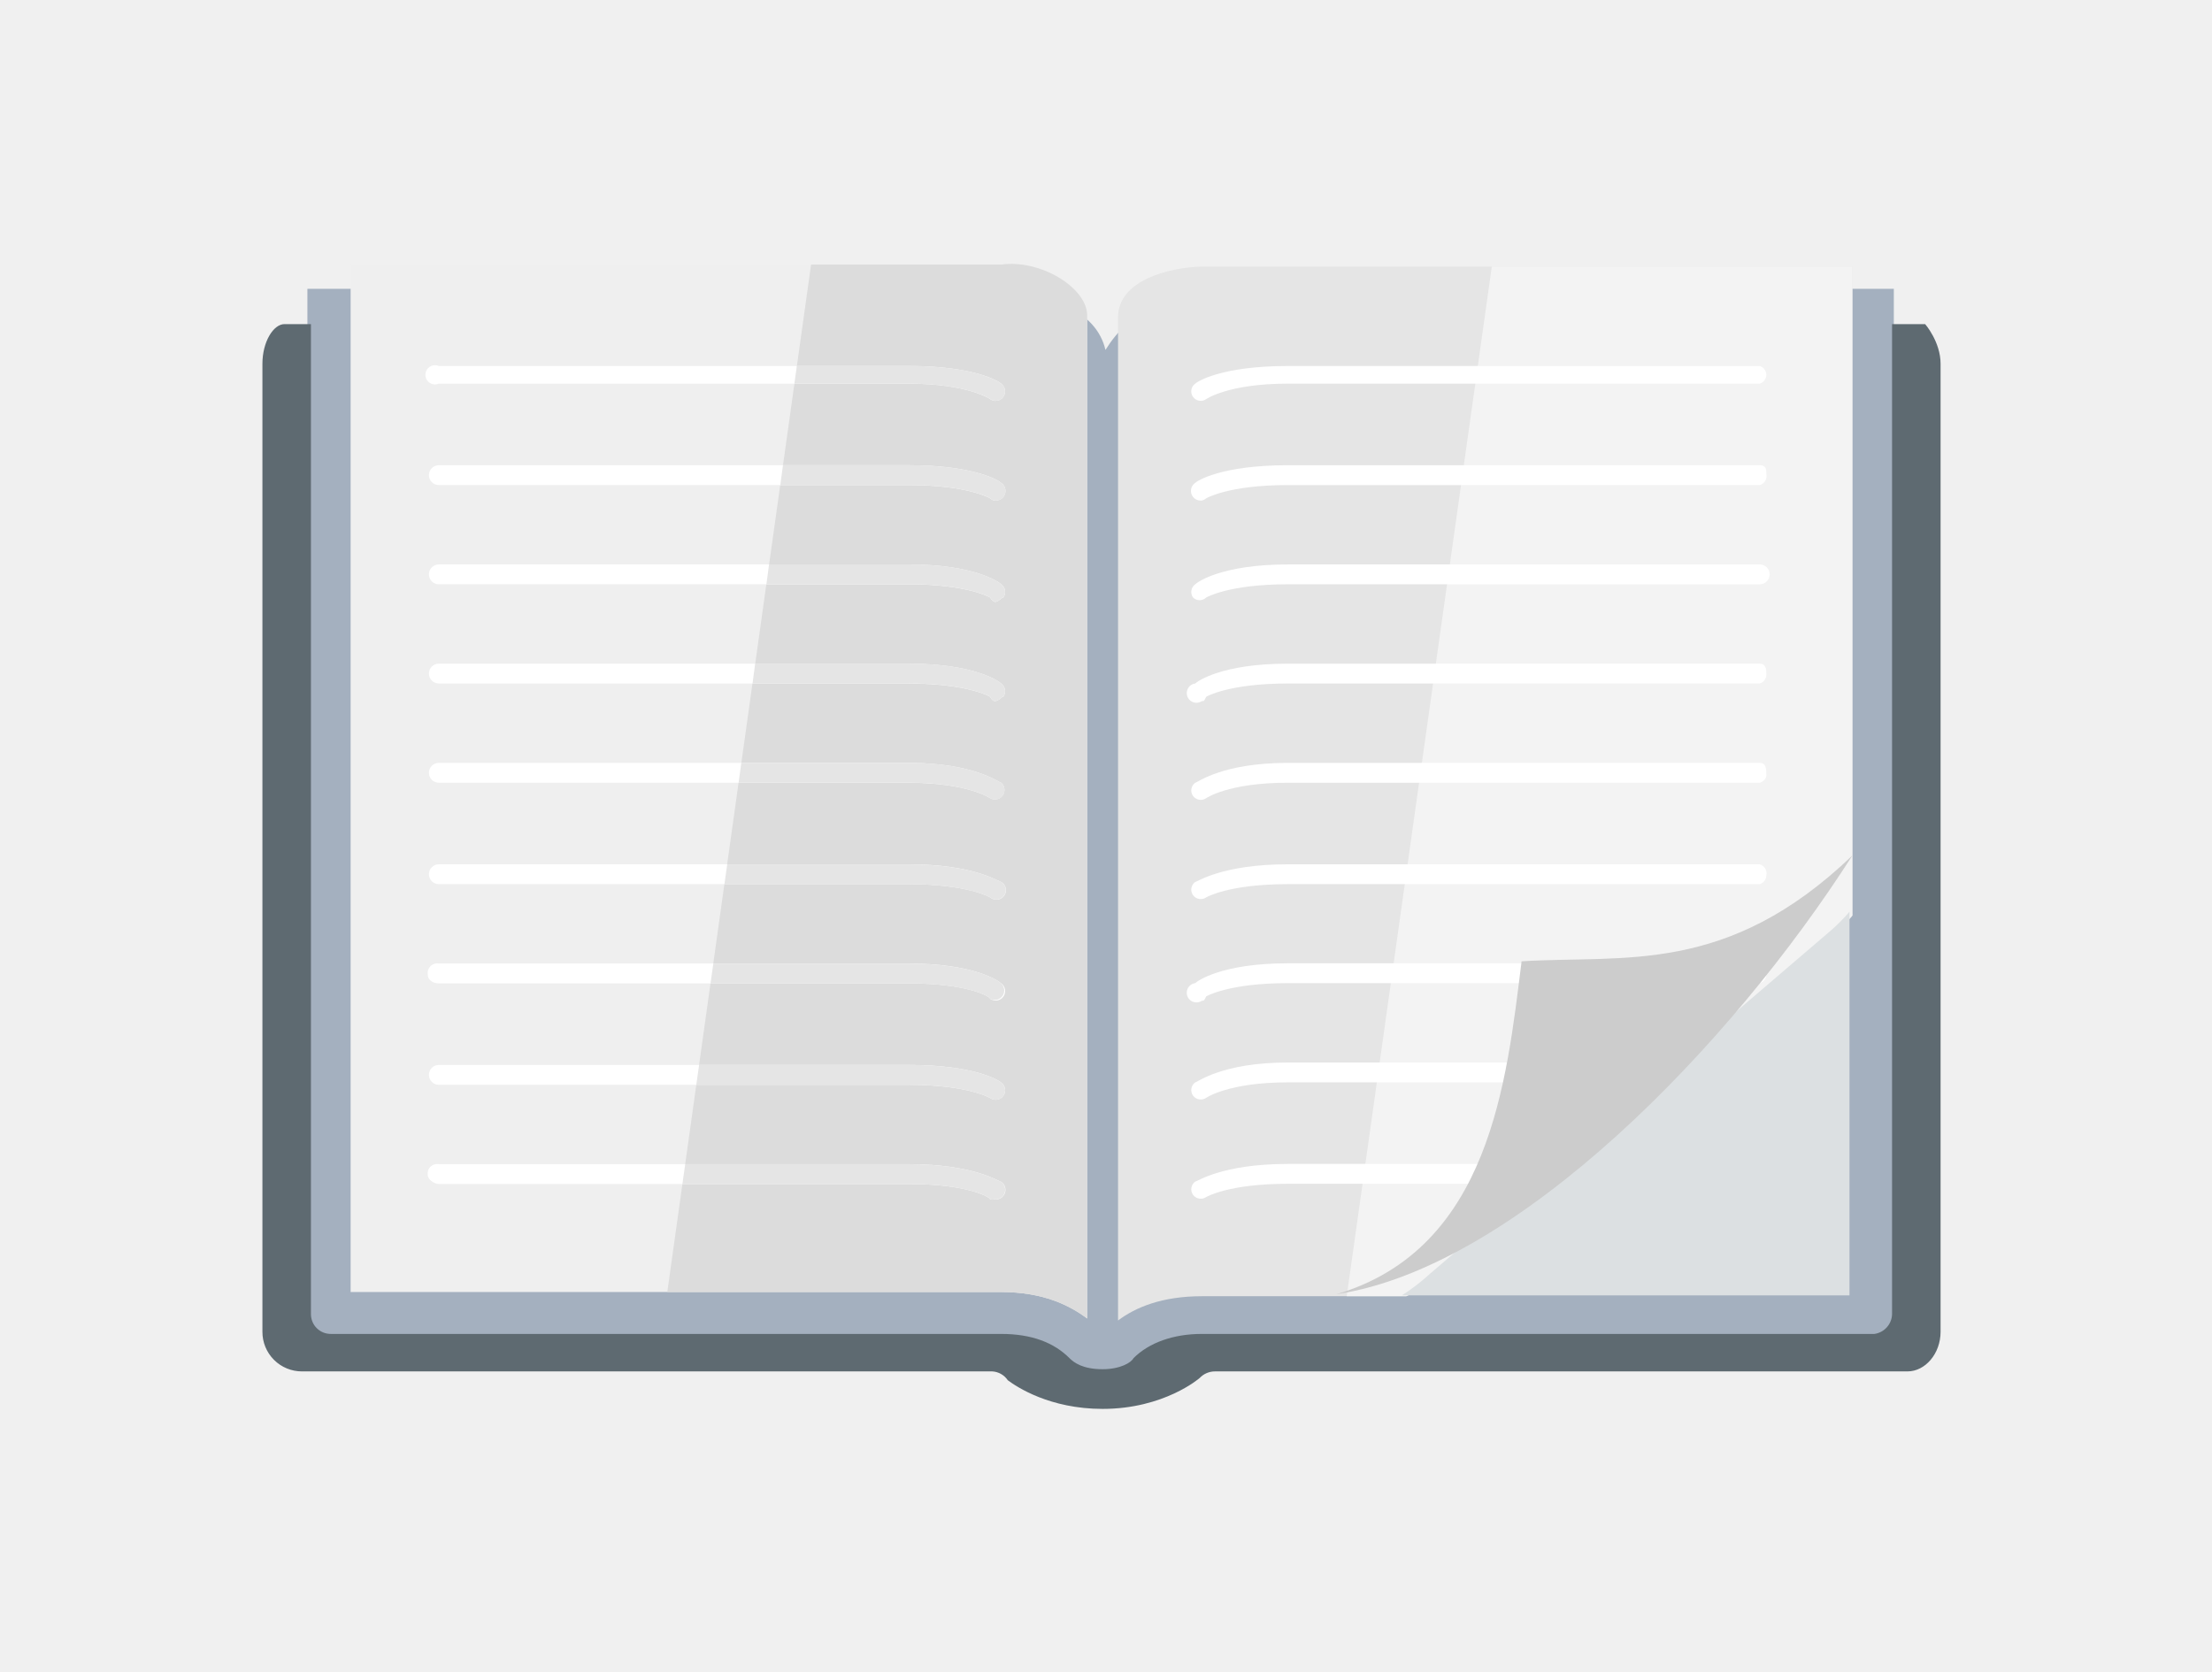
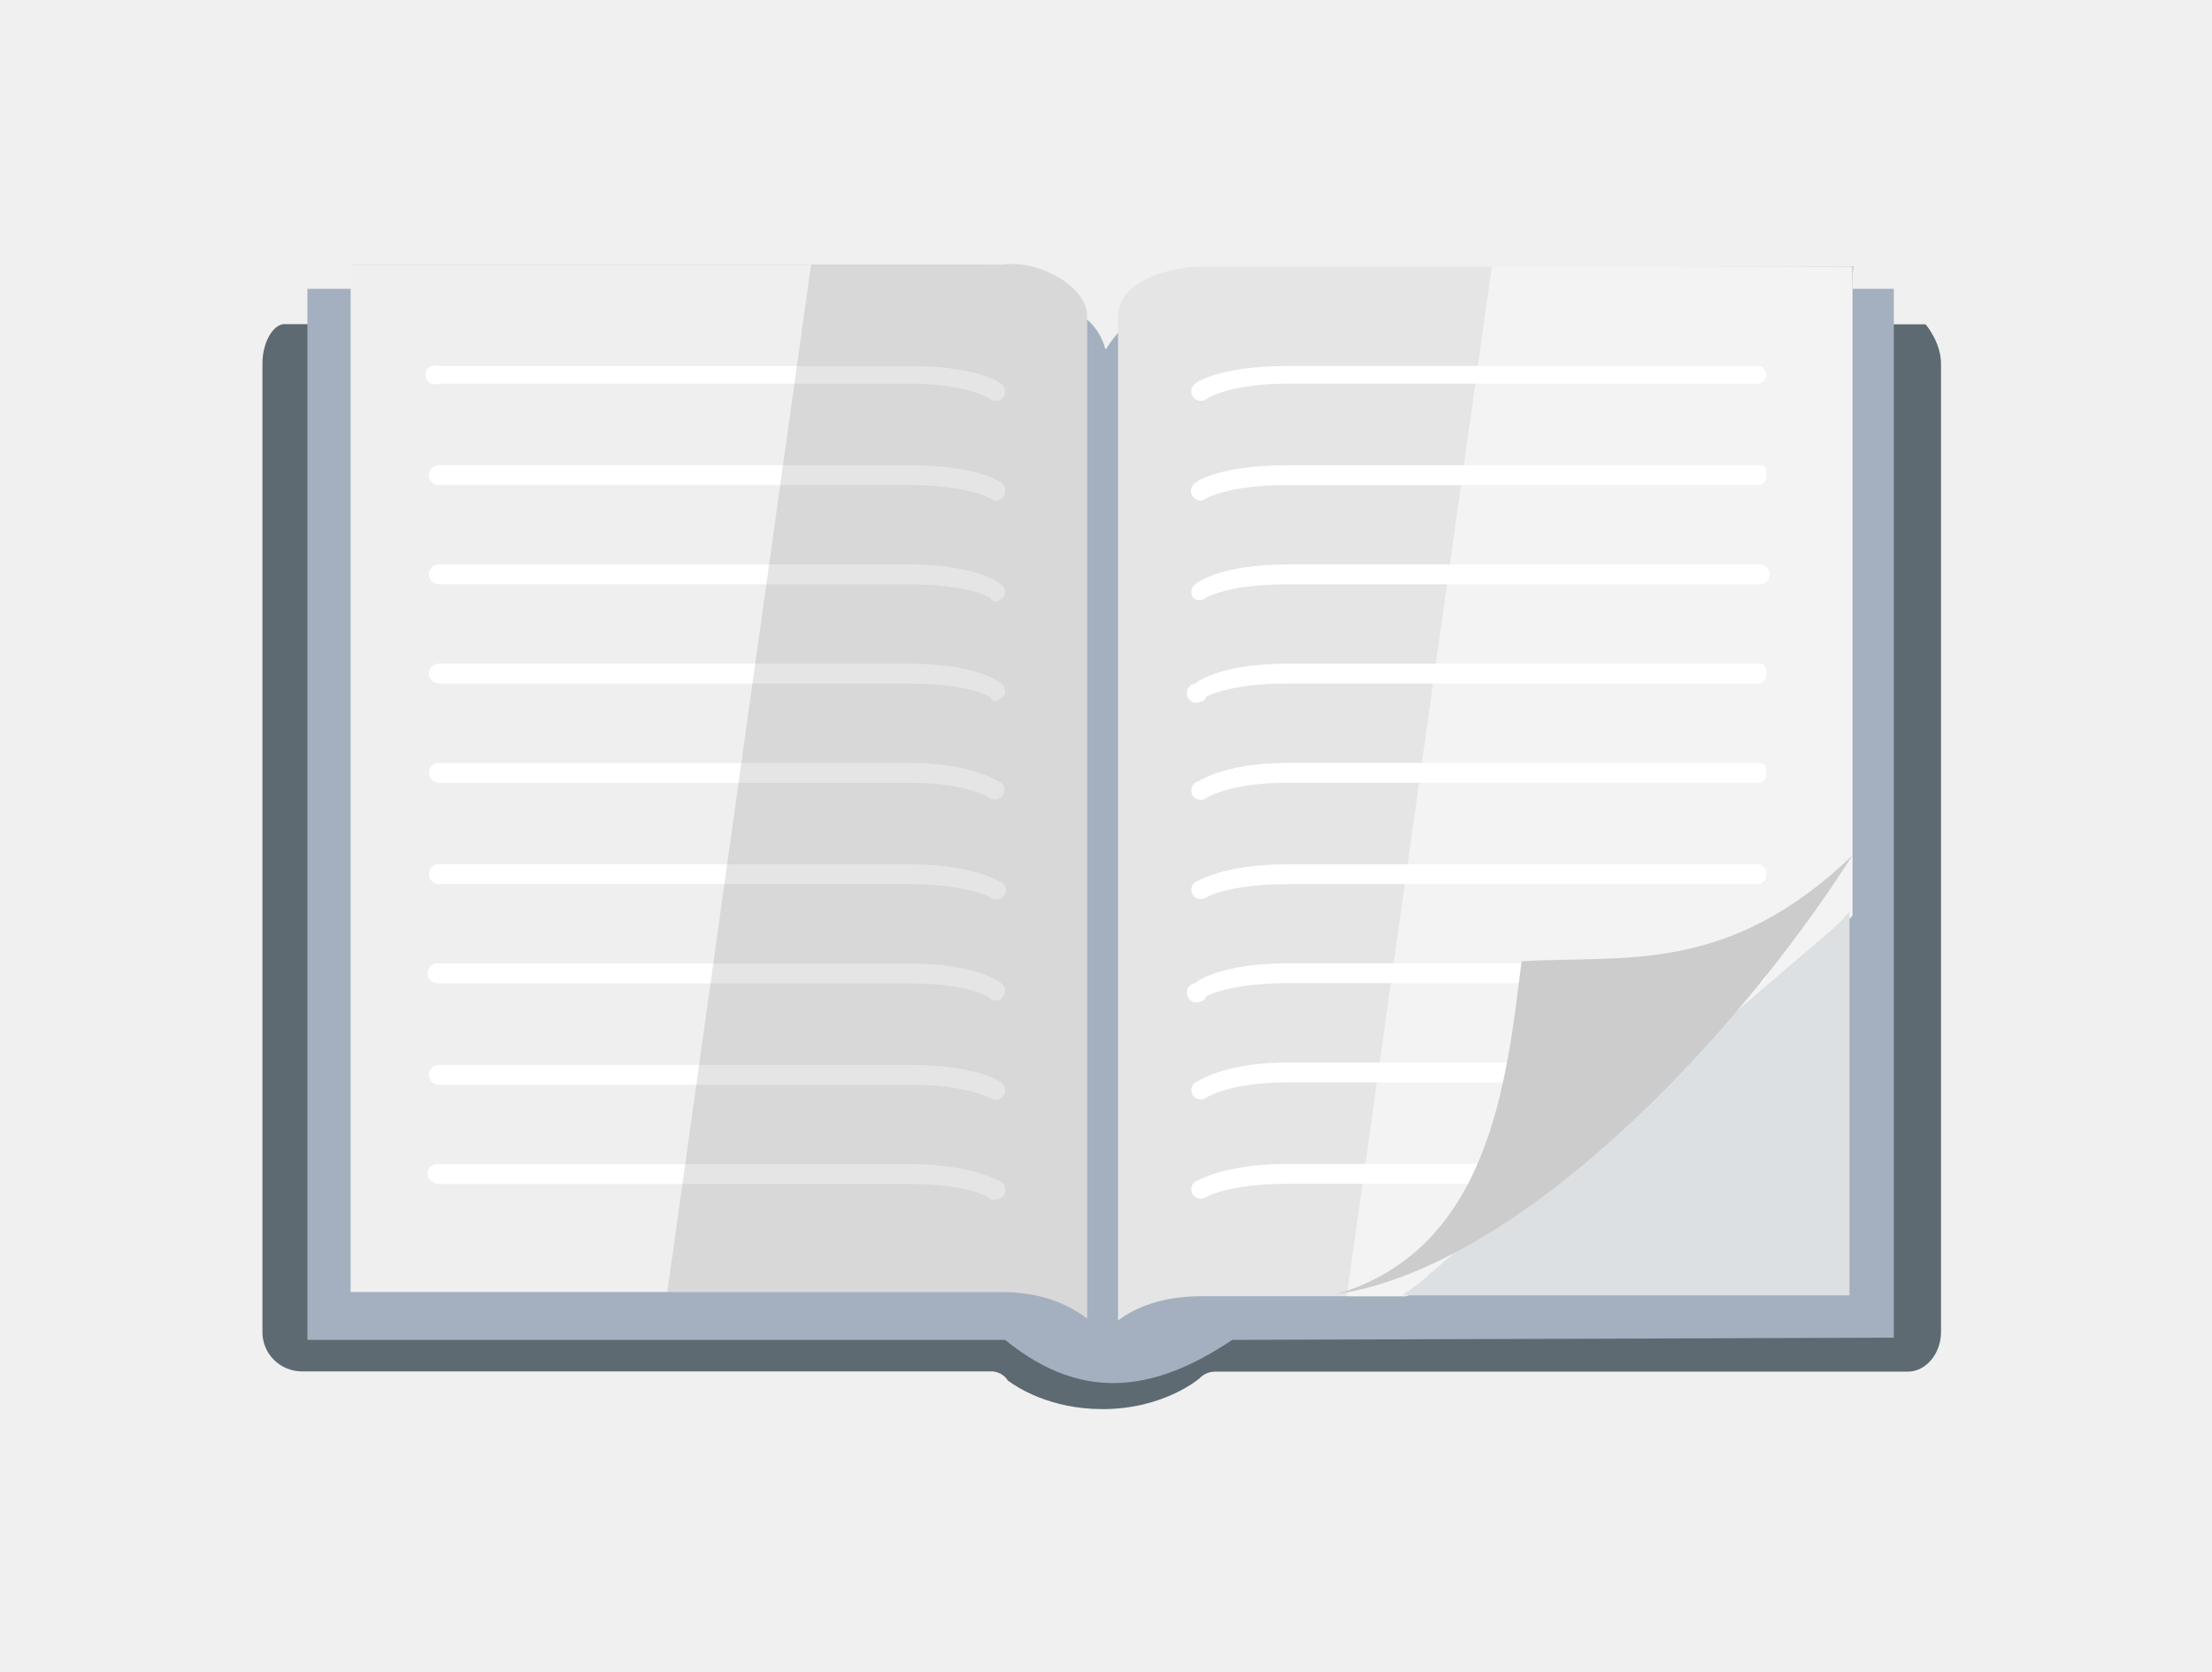
- <svg xmlns="http://www.w3.org/2000/svg" id="svg4" version="1.1" viewBox="0 0 100.308 75.808" height="101.077" width="133.744">
+ <svg xmlns="http://www.w3.org/2000/svg" width="133.744" height="101.077" viewBox="0 0 100.308 75.808" version="1.1" id="svg4">
  <defs id="defs8" />
-   <g id="g7968" style="display:inline;opacity:1">
-     <path id="rect8118" d="M 13.94,13.1 H 43.4 c 4.38,0 6.32,1.05 6.73,2.77 1.04,-1.67 2.82,-2.81 6.21,-2.77 h 29.54 v 47.57 l -30,0.1 c -3.25,2.17 -6.61,3.02 -10.3,0 H 13.94 Z" style="fill:#a4b0bf;fill-opacity:1" />
-     <path id="path8008" d="m 15.9,12 h 20.88 8.62 c 3.1,0 3.7,1.8 3.7,1.9 v 0.2 c 0.1,0 0.1,0 0.1,0.1 0,0 0,0.1 0.1,0.1 v 45.5 c -0.8,-0.6 -2,-1.2 -3.9,-1.2 H 30.26 15.9 Z" style="fill:#efefef;stroke-width:0.998;fill-opacity:1" />
-     <path id="path8006" d="M 54.5,12.09 H 84 V 41.52 C 83.7,42.12 64.84,58.48 63.77,58.79 H 54.5 c -1.8,0 -3,0.5 -3.8,1.1 v -45.5 0 c 0,-1.66 2.27,-2.26 3.8,-2.3 z" style="fill:#e5e5e5;stroke-width:0.998" />
-     <path style="fill:#f3f3f3;stroke-width:0.998;fill-opacity:1" d="m 67.65,12.09 16.35,0 v 29.43 c -0.3,0.6 -19.16,16.96 -20.23,17.27 h -2.7 z" id="path8121" />
-     <path id="path8004" d="m 12.9,14.7 h 1.2 v 44.9 c 0,0.5 0.4,0.9 0.9,0.9 h 30.4 c 1.4,0 2.4,0.4 3.1,1.1 0.2,0.2 0.6,0.5 1.5,0.5 0.8,0 1.3,-0.3 1.4,-0.5 0.7,-0.7 1.8,-1.1 3.1,-1.1 H 85 a 0.93,0.93 0 0 0 0.8,-0.9 V 14.7 h 1.5 c 0,0 0.7,0.8 0.7,1.8 v 43.9 c 0,1 -0.7,1.8 -1.5,1.8 H 55.1 c 0,0 0,0 0,0 a 0.953,0.953 0 0 0 -0.7,0.3 c 0,0 -1.6,1.4 -4.4,1.4 -2.4,0 -3.9,-1 -4.3,-1.3 A 0.908,0.908 0 0 0 45,62.2 H 13.7 A 1.79,1.79 0 0 1 11.9,60.4 V 16.5 c 0,-1 0.5,-1.8 1,-1.8 z" style="fill:#5e6a71;stroke-width:0.998" />
-     <path style="fill:#dcdcdc;stroke-width:0.998" d="m 36.78,12 h 8.62 c 1.77,-0.25 3.89,1.04 3.9,2.3 v 45.5 c -0.8,-0.6 -2,-1.2 -3.9,-1.2 H 30.26 Z" id="path8109" />
-     <path d="m 19.9,52.8 a 0.43,0.43 0 0 0 -0.5,0.5 c 0,0.2 0.3,0.4 0.5,0.4 h 21.3 c 2.7,0 3.7,0.6 3.7,0.7 a 0.449,0.449 0 0 0 0.2,0 0.439,0.439 0 0 0 0.3,-0.8 c -0.1,0 -1.2,-0.8 -4.2,-0.8 z m 0,-4.5 a 0.45,0.45 0 1 0 0,0.9 h 21.3 c 2.7,0 3.7,0.6 3.7,0.6 a 0.43,0.43 0 0 0 0.6,-0.1 0.429,0.429 0 0 0 -0.1,-0.6 C 45.3,49 44.2,48.3 41.2,48.3 Z m 0,-4.6 a 0.434,0.434 0 0 0 -0.5,0.5 c 0,0.3 0.3,0.4 0.5,0.4 h 21.3 c 2.7,0 3.7,0.6 3.7,0.7 a 0.43,0.43 0 0 0 0.5,-0.7 c -0.1,-0.1 -1.2,-0.9 -4.2,-0.9 z m 0,-4.5 a 0.45,0.45 0 1 0 0,0.9 h 21.3 c 2.7,0 3.7,0.6 3.7,0.6 A 0.432,0.432 0 1 0 45.4,40 c -0.1,0 -1.2,-0.8 -4.2,-0.8 z m 0,-4.6 a 0.45,0.45 0 1 0 0,0.9 h 21.3 c 2.7,0 3.7,0.7 3.7,0.7 a 0.432,0.432 0 0 0 0.5,-0.7 c -0.1,0 -1.2,-0.9 -4.2,-0.9 z m 0,-4.5 a 0.45,0.45 0 1 0 0,0.9 h 21.3 c 2.7,0 3.7,0.6 3.7,0.6 0.1,0.2 0.2,0.2 0.2,0.2 0.2,0 0.3,-0.2 0.4,-0.2 A 0.436,0.436 0 0 0 45.4,31 c -0.1,-0.1 -1.2,-0.9 -4.2,-0.9 z m 0,-4.5 a 0.45,0.45 0 1 0 0,0.9 h 21.3 c 2.7,0 3.7,0.6 3.7,0.6 a 0.449,0.449 0 0 0 0.2,0.2 c 0.2,0 0.3,-0.2 0.4,-0.2 a 0.431,0.431 0 0 0 -0.1,-0.6 c -0.1,-0.1 -1.2,-0.9 -4.2,-0.9 z m 0,-4.5 a 0.45,0.45 0 1 0 0,0.9 h 21.3 c 2.7,0 3.7,0.6 3.7,0.6 0.1,0.1 0.2,0.1 0.2,0.1 a 0.439,0.439 0 0 0 0.3,-0.8 c -0.1,-0.1 -1.2,-0.8 -4.2,-0.8 z m 0,-4.5 a 0.436,0.436 0 1 0 0,0.8 h 21.3 c 2.7,0 3.7,0.7 3.7,0.7 A 0.429,0.429 0 0 0 45.5,18 0.439,0.439 0 0 0 45.4,17.4 c -0.1,-0.1 -1.2,-0.8 -4.2,-0.8 z" style="fill:#ffffff;stroke-width:0.998" id="path7966" />
-     <path d="m 58.4,43.69 c -3,0 -4.1,0.8 -4.2,0.9 a 0.439,0.439 0 1 0 0.3,0.8 c 0.1,0 0.1,0 0.2,-0.2 0,0 1,-0.6 3.7,-0.6 h 21.4 a 0.426,0.426 0 0 0 0.3,-0.4 c 0,-0.2 0,-0.5 -0.3,-0.5 z m 0,4.5 c -3,0 -4.1,0.9 -4.2,0.9 a 0.432,0.432 0 0 0 -0.1,0.6 0.435,0.435 0 0 0 0.6,0.1 c 0,0 1,-0.7 3.7,-0.7 h 21.4 a 0.426,0.426 0 0 0 0.3,-0.3 c 0,-0.3 0,-0.6 -0.3,-0.6 z m 0,4.6 c -3,0 -4.1,0.8 -4.2,0.8 a 0.432,0.432 0 0 0 -0.1,0.6 0.435,0.435 0 0 0 0.6,0.1 c 0,0 1,-0.6 3.7,-0.6 h 21.4 a 0.429,0.429 0 0 0 0.3,-0.4 0.429,0.429 0 0 0 -0.3,-0.5 z m 0,-36.19 c -3,0 -4.1,0.7 -4.2,0.8 a 0.43,0.43 0 1 0 0.5,0.7 c 0,0 1,-0.7 3.7,-0.7 H 79.8 A 0.429,0.429 0 0 0 80.1,17 0.429,0.429 0 0 0 79.8,16.6 Z m 0,4.5 c -3,0 -4.1,0.7 -4.2,0.8 a 0.439,0.439 0 0 0 0.3,0.8 0.474,0.474 0 0 0 0.2,-0.1 c 0,0 1,-0.6 3.7,-0.6 h 21.4 a 0.426,0.426 0 0 0 0.3,-0.5 c 0,-0.2 0,-0.4 -0.3,-0.4 z m 0,4.5 c -3,0 -4.1,0.8 -4.2,0.9 a 0.432,0.432 0 0 0 -0.1,0.6 0.43,0.43 0 0 0 0.6,0 c 0,0 1,-0.6 3.7,-0.6 h 21.4 a 0.45,0.45 0 1 0 0,-0.9 z m 0,4.5 c -3,0 -4.1,0.8 -4.2,0.9 a 0.439,0.439 0 1 0 0.3,0.8 c 0.1,0 0.1,0 0.2,-0.2 0,0 1,-0.6 3.7,-0.6 h 21.4 a 0.426,0.426 0 0 0 0.3,-0.4 c 0,-0.2 0,-0.5 -0.3,-0.5 z m 0,4.5 c -3,0 -4.1,0.9 -4.2,0.9 a 0.432,0.432 0 0 0 -0.1,0.6 0.435,0.435 0 0 0 0.6,0.1 c 0,0 1,-0.7 3.7,-0.7 h 21.4 a 0.426,0.426 0 0 0 0.3,-0.3 c 0,-0.3 0,-0.6 -0.3,-0.6 z m 0,4.6 c -3,0 -4.1,0.8 -4.2,0.8 a 0.432,0.432 0 0 0 -0.1,0.6 0.435,0.435 0 0 0 0.6,0.1 c 0,0 1,-0.6 3.7,-0.6 h 21.4 a 0.429,0.429 0 0 0 0.3,-0.4 0.429,0.429 0 0 0 -0.3,-0.5 z" style="fill:#ffffff;stroke-width:0.998" id="path8096" />
-     <path id="path7978" d="m 83.87,41.35 v 17.4 h -20.3 a 9.15,9.15 0 0 0 1.3,-1 l 18.1,-15.5 a 8.03,8.03 0 0 0 0.9,-0.9 z" style="fill:#dce0e2;stroke-width:0.998;fill-opacity:1" />
-     <path style="fill:#cccccc;stroke-width:0.998" d="m 60.6,58.7 c 6.96,-2.06 7.72,-9.64 8.4,-15.1 4.67,-0.29 9.32,0.65 15,-4.8 -5.46,8.56 -15.2,18.67 -23.4,19.9 z" id="path8099" />
-     <path id="path8111" transform="matrix(0.75,0,0,0.75,-1.639e-4,0)" d="M 48.18 22.13 L 48.03 23.2 L 54.93 23.2 C 58.53 23.2 59.87 24.13 59.87 24.13 A 0.572 0.572 0 0 0 60.67 24 A 0.585 0.585 0 0 0 60.53 23.2 C 60.4 23.07 58.93 22.13 54.93 22.13 L 48.18 22.13 z M 47.34 28.13 L 47.18 29.33 L 54.93 29.33 C 58.53 29.33 59.87 30.13 59.87 30.13 C 60 30.27 60.13 30.27 60.13 30.27 A 0.585 0.585 0 0 0 60.53 29.2 C 60.4 29.07 58.93 28.13 54.93 28.13 L 47.34 28.13 z M 46.5 34.13 L 46.34 35.33 L 54.93 35.33 C 58.53 35.33 59.87 36.13 59.87 36.13 A 0.599 0.599 0 0 0 60.13 36.4 C 60.4 36.4 60.53 36.13 60.67 36.13 A 0.575 0.575 0 0 0 60.53 35.33 C 60.4 35.2 58.93 34.13 54.93 34.13 L 46.5 34.13 z M 45.66 40.13 L 45.5 41.33 L 54.93 41.33 C 58.53 41.33 59.87 42.13 59.87 42.13 C 60 42.4 60.13 42.4 60.13 42.4 C 60.4 42.4 60.53 42.13 60.67 42.13 A 0.581 0.581 0 0 0 60.53 41.33 C 60.4 41.2 58.93 40.13 54.93 40.13 L 45.66 40.13 z M 44.82 46.13 L 44.66 47.33 L 54.93 47.33 C 58.53 47.33 59.87 48.27 59.87 48.27 A 0.576 0.576 0 0 0 60.53 47.33 C 60.4 47.33 58.93 46.13 54.93 46.13 L 44.82 46.13 z M 43.97 52.27 L 43.8 53.47 L 54.93 53.47 C 58.53 53.47 59.87 54.27 59.87 54.27 A 0.576 0.576 0 1 0 60.53 53.33 C 60.4 53.33 58.93 52.27 54.93 52.27 L 43.97 52.27 z M 43.13 58.27 L 42.96 59.47 L 54.93 59.47 C 58.53 59.47 59.87 60.27 59.87 60.4 A 0.574 0.574 0 0 0 60.53 59.47 C 60.4 59.33 58.93 58.27 54.93 58.27 L 43.13 58.27 z M 42.27 64.4 L 42.1 65.6 L 54.93 65.6 C 58.53 65.6 59.87 66.4 59.87 66.4 A 0.573 0.573 0 0 0 60.67 66.27 A 0.572 0.572 0 0 0 60.53 65.47 C 60.4 65.33 58.93 64.4 54.93 64.4 L 42.27 64.4 z M 41.43 70.4 L 41.26 71.6 L 54.93 71.6 C 58.53 71.6 59.87 72.4 59.87 72.53 A 0.599 0.599 0 0 0 60.13 72.53 A 0.585 0.585 0 0 0 60.53 71.47 C 60.4 71.47 58.93 70.4 54.93 70.4 L 41.43 70.4 z " style="fill:#e5e5e5;stroke-width:1.331" />
+   <g style="display:inline;opacity:1" id="g7968">
+     <path style="fill:#5e6a71;stroke-width:0.998" d="m 12.9,14.7 3.03,0 -0,-2.7 28.61,0 5.62,3.86 3.88,-3.64 29.99,-0.14 -0.1,2.63 3.39,-0 c 0,0 0.7,0.8 0.7,1.8 v 43.9 c 0,1 -0.7,1.8 -1.5,1.8 H 55.1 v 0 c -0.26,0 -0.52,0.11 -0.7,0.3 0,0 -1.6,1.4 -4.4,1.4 -2.4,0 -3.9,-1 -4.3,-1.3 C 45.54,62.36 45.28,62.22 45,62.2 H 13.7 c -1,0 -1.81,-0.8 -1.8,-1.8 V 16.5 c 0,-1 0.5,-1.8 1,-1.8 z" id="path8004" />
+     <path class="shade" style="fill:#a4b0bf;fill-opacity:1" d="M 13.94,13.1 H 43.4 c 4.38,0 6.32,1.05 6.73,2.77 1.04,-1.67 2.82,-2.81 6.21,-2.77 h 29.54 v 47.57 l -30,0.1 c -3.25,2.17 -6.61,3.02 -10.3,0 H 13.94 Z" id="rect8118" />
+     <path style="fill:#efefef;stroke-width:0.998;fill-opacity:1" d="m 15.9,12 h 20.88 8.62 c 3.1,0 3.7,1.8 3.7,1.9 v 0.2 c 0.1,0 0.1,0 0.1,0.1 0,0 0,0.1 0.1,0.1 v 45.5 c -0.8,-0.6 -2,-1.2 -3.9,-1.2 H 30.26 15.9 Z" id="path8008" />
+     <path style="fill:#e5e5e5;stroke-width:0.998" d="M 54.5,12.09 H 84 V 41.52 C 83.7,42.12 64.84,58.48 63.77,58.79 H 54.5 c -1.8,0 -3,0.5 -3.8,1.1 v -45.5 0 c 0,-1.66 2.27,-2.26 3.8,-2.3 z" id="path8006" />
+     <path class="shade" id="path8121" d="M 67.65,12.09 H 84 v 29.43 c -0.3,0.6 -19.16,16.96 -20.23,17.27 h -2.7 z" style="fill:#f3f3f3;fill-opacity:1;stroke-width:0.998" />
+     <path class="shade" d="m 58.4,43.69 c -3,0 -4.1,0.8 -4.2,0.9 a 0.439,0.439 0 1 0 0.3,0.8 c 0.1,0 0.1,0 0.2,-0.2 0,0 1,-0.6 3.7,-0.6 h 21.4 a 0.426,0.426 0 0 0 0.3,-0.4 c 0,-0.2 0,-0.5 -0.3,-0.5 z m 0,4.5 c -3,0 -4.1,0.9 -4.2,0.9 a 0.432,0.432 0 0 0 -0.1,0.6 0.435,0.435 0 0 0 0.6,0.1 c 0,0 1,-0.7 3.7,-0.7 h 21.4 a 0.426,0.426 0 0 0 0.3,-0.3 c 0,-0.3 0,-0.6 -0.3,-0.6 z m 0,4.6 c -3,0 -4.1,0.8 -4.2,0.8 a 0.432,0.432 0 0 0 -0.1,0.6 0.435,0.435 0 0 0 0.6,0.1 c 0,0 1,-0.6 3.7,-0.6 h 21.4 a 0.429,0.429 0 0 0 0.3,-0.4 0.429,0.429 0 0 0 -0.3,-0.5 z m 0,-36.19 c -3,0 -4.1,0.7 -4.2,0.8 a 0.43,0.43 0 1 0 0.5,0.7 c 0,0 1,-0.7 3.7,-0.7 H 79.8 A 0.429,0.429 0 0 0 80.1,17 0.429,0.429 0 0 0 79.8,16.6 Z m 0,4.5 c -3,0 -4.1,0.7 -4.2,0.8 a 0.439,0.439 0 0 0 0.3,0.8 0.474,0.474 0 0 0 0.2,-0.1 c 0,0 1,-0.6 3.7,-0.6 h 21.4 a 0.426,0.426 0 0 0 0.3,-0.5 c 0,-0.2 0,-0.4 -0.3,-0.4 z m 0,4.5 c -3,0 -4.1,0.8 -4.2,0.9 a 0.432,0.432 0 0 0 -0.1,0.6 0.43,0.43 0 0 0 0.6,0 c 0,0 1,-0.6 3.7,-0.6 h 21.4 a 0.45,0.45 0 1 0 0,-0.9 z m 0,4.5 c -3,0 -4.1,0.8 -4.2,0.9 a 0.439,0.439 0 1 0 0.3,0.8 c 0.1,0 0.1,0 0.2,-0.2 0,0 1,-0.6 3.7,-0.6 h 21.4 a 0.426,0.426 0 0 0 0.3,-0.4 c 0,-0.2 0,-0.5 -0.3,-0.5 z m 0,4.5 c -3,0 -4.1,0.9 -4.2,0.9 a 0.432,0.432 0 0 0 -0.1,0.6 0.435,0.435 0 0 0 0.6,0.1 c 0,0 1,-0.7 3.7,-0.7 h 21.4 a 0.426,0.426 0 0 0 0.3,-0.3 c 0,-0.3 0,-0.6 -0.3,-0.6 z m 0,4.6 c -3,0 -4.1,0.8 -4.2,0.8 a 0.432,0.432 0 0 0 -0.1,0.6 0.435,0.435 0 0 0 0.6,0.1 c 0,0 1,-0.6 3.7,-0.6 h 21.4 a 0.429,0.429 0 0 0 0.3,-0.4 0.429,0.429 0 0 0 -0.3,-0.5 z M 19.9,52.8 a 0.43,0.43 0 0 0 -0.5,0.5 c 0,0.2 0.3,0.4 0.5,0.4 h 21.3 c 2.7,0 3.7,0.6 3.7,0.7 a 0.449,0.449 0 0 0 0.2,0 0.439,0.439 0 0 0 0.3,-0.8 c -0.1,0 -1.2,-0.8 -4.2,-0.8 z m 0,-4.5 a 0.45,0.45 0 1 0 0,0.9 h 21.3 c 2.7,0 3.7,0.6 3.7,0.6 a 0.43,0.43 0 0 0 0.6,-0.1 0.429,0.429 0 0 0 -0.1,-0.6 C 45.3,49 44.2,48.3 41.2,48.3 Z m 0,-4.6 a 0.434,0.434 0 0 0 -0.5,0.5 c 0,0.3 0.3,0.4 0.5,0.4 h 21.3 c 2.7,0 3.7,0.6 3.7,0.7 a 0.43,0.43 0 0 0 0.5,-0.7 c -0.1,-0.1 -1.2,-0.9 -4.2,-0.9 z m 0,-4.5 a 0.45,0.45 0 1 0 0,0.9 h 21.3 c 2.7,0 3.7,0.6 3.7,0.6 A 0.432,0.432 0 1 0 45.4,40 c -0.1,0 -1.2,-0.8 -4.2,-0.8 z m 0,-4.6 a 0.45,0.45 0 1 0 0,0.9 h 21.3 c 2.7,0 3.7,0.7 3.7,0.7 a 0.432,0.432 0 0 0 0.5,-0.7 c -0.1,0 -1.2,-0.9 -4.2,-0.9 z m 0,-4.5 a 0.45,0.45 0 1 0 0,0.9 h 21.3 c 2.7,0 3.7,0.6 3.7,0.6 0.1,0.2 0.2,0.2 0.2,0.2 0.2,0 0.3,-0.2 0.4,-0.2 A 0.436,0.436 0 0 0 45.4,31 c -0.1,-0.1 -1.2,-0.9 -4.2,-0.9 z m 0,-4.5 a 0.45,0.45 0 1 0 0,0.9 h 21.3 c 2.7,0 3.7,0.6 3.7,0.6 a 0.449,0.449 0 0 0 0.2,0.2 c 0.2,0 0.3,-0.2 0.4,-0.2 a 0.431,0.431 0 0 0 -0.1,-0.6 c -0.1,-0.1 -1.2,-0.9 -4.2,-0.9 z m 0,-4.5 a 0.45,0.45 0 1 0 0,0.9 h 21.3 c 2.7,0 3.7,0.6 3.7,0.6 0.1,0.1 0.2,0.1 0.2,0.1 a 0.439,0.439 0 0 0 0.3,-0.8 c -0.1,-0.1 -1.2,-0.8 -4.2,-0.8 z m 0,-4.5 a 0.436,0.436 0 1 0 0,0.8 h 21.3 c 2.7,0 3.7,0.7 3.7,0.7 A 0.429,0.429 0 0 0 45.5,18 0.439,0.439 0 0 0 45.4,17.4 c -0.1,-0.1 -1.2,-0.8 -4.2,-0.8 z" style="fill:#ffffff;stroke-width:0.998" id="path8096" />
+     <path style="fill:#dce0e2;stroke-width:0.998;fill-opacity:1" d="m 83.87,41.35 v 17.4 h -20.3 a 9.15,9.15 0 0 0 1.3,-1 l 18.1,-15.5 a 8.03,8.03 0 0 0 0.9,-0.9 z" id="path7978" />
+     <path id="path8099" d="m 60.6,58.7 c 6.96,-2.06 7.72,-9.64 8.4,-15.1 4.67,-0.29 9.32,0.65 15,-4.8 -5.46,8.56 -15.2,18.67 -23.4,19.9 z" style="fill:#cccccc;stroke-width:0.998" />
+     <path class="shade" id="path8109" d="m 36.78,12 h 8.62 c 1.77,-0.25 3.89,1.04 3.9,2.3 v 45.5 c -0.8,-0.6 -2,-1.2 -3.9,-1.2 H 30.26 Z" style="fill:#6f6f6f;stroke-width:0.998;fill-opacity:0.177" />
  </g>
</svg>
